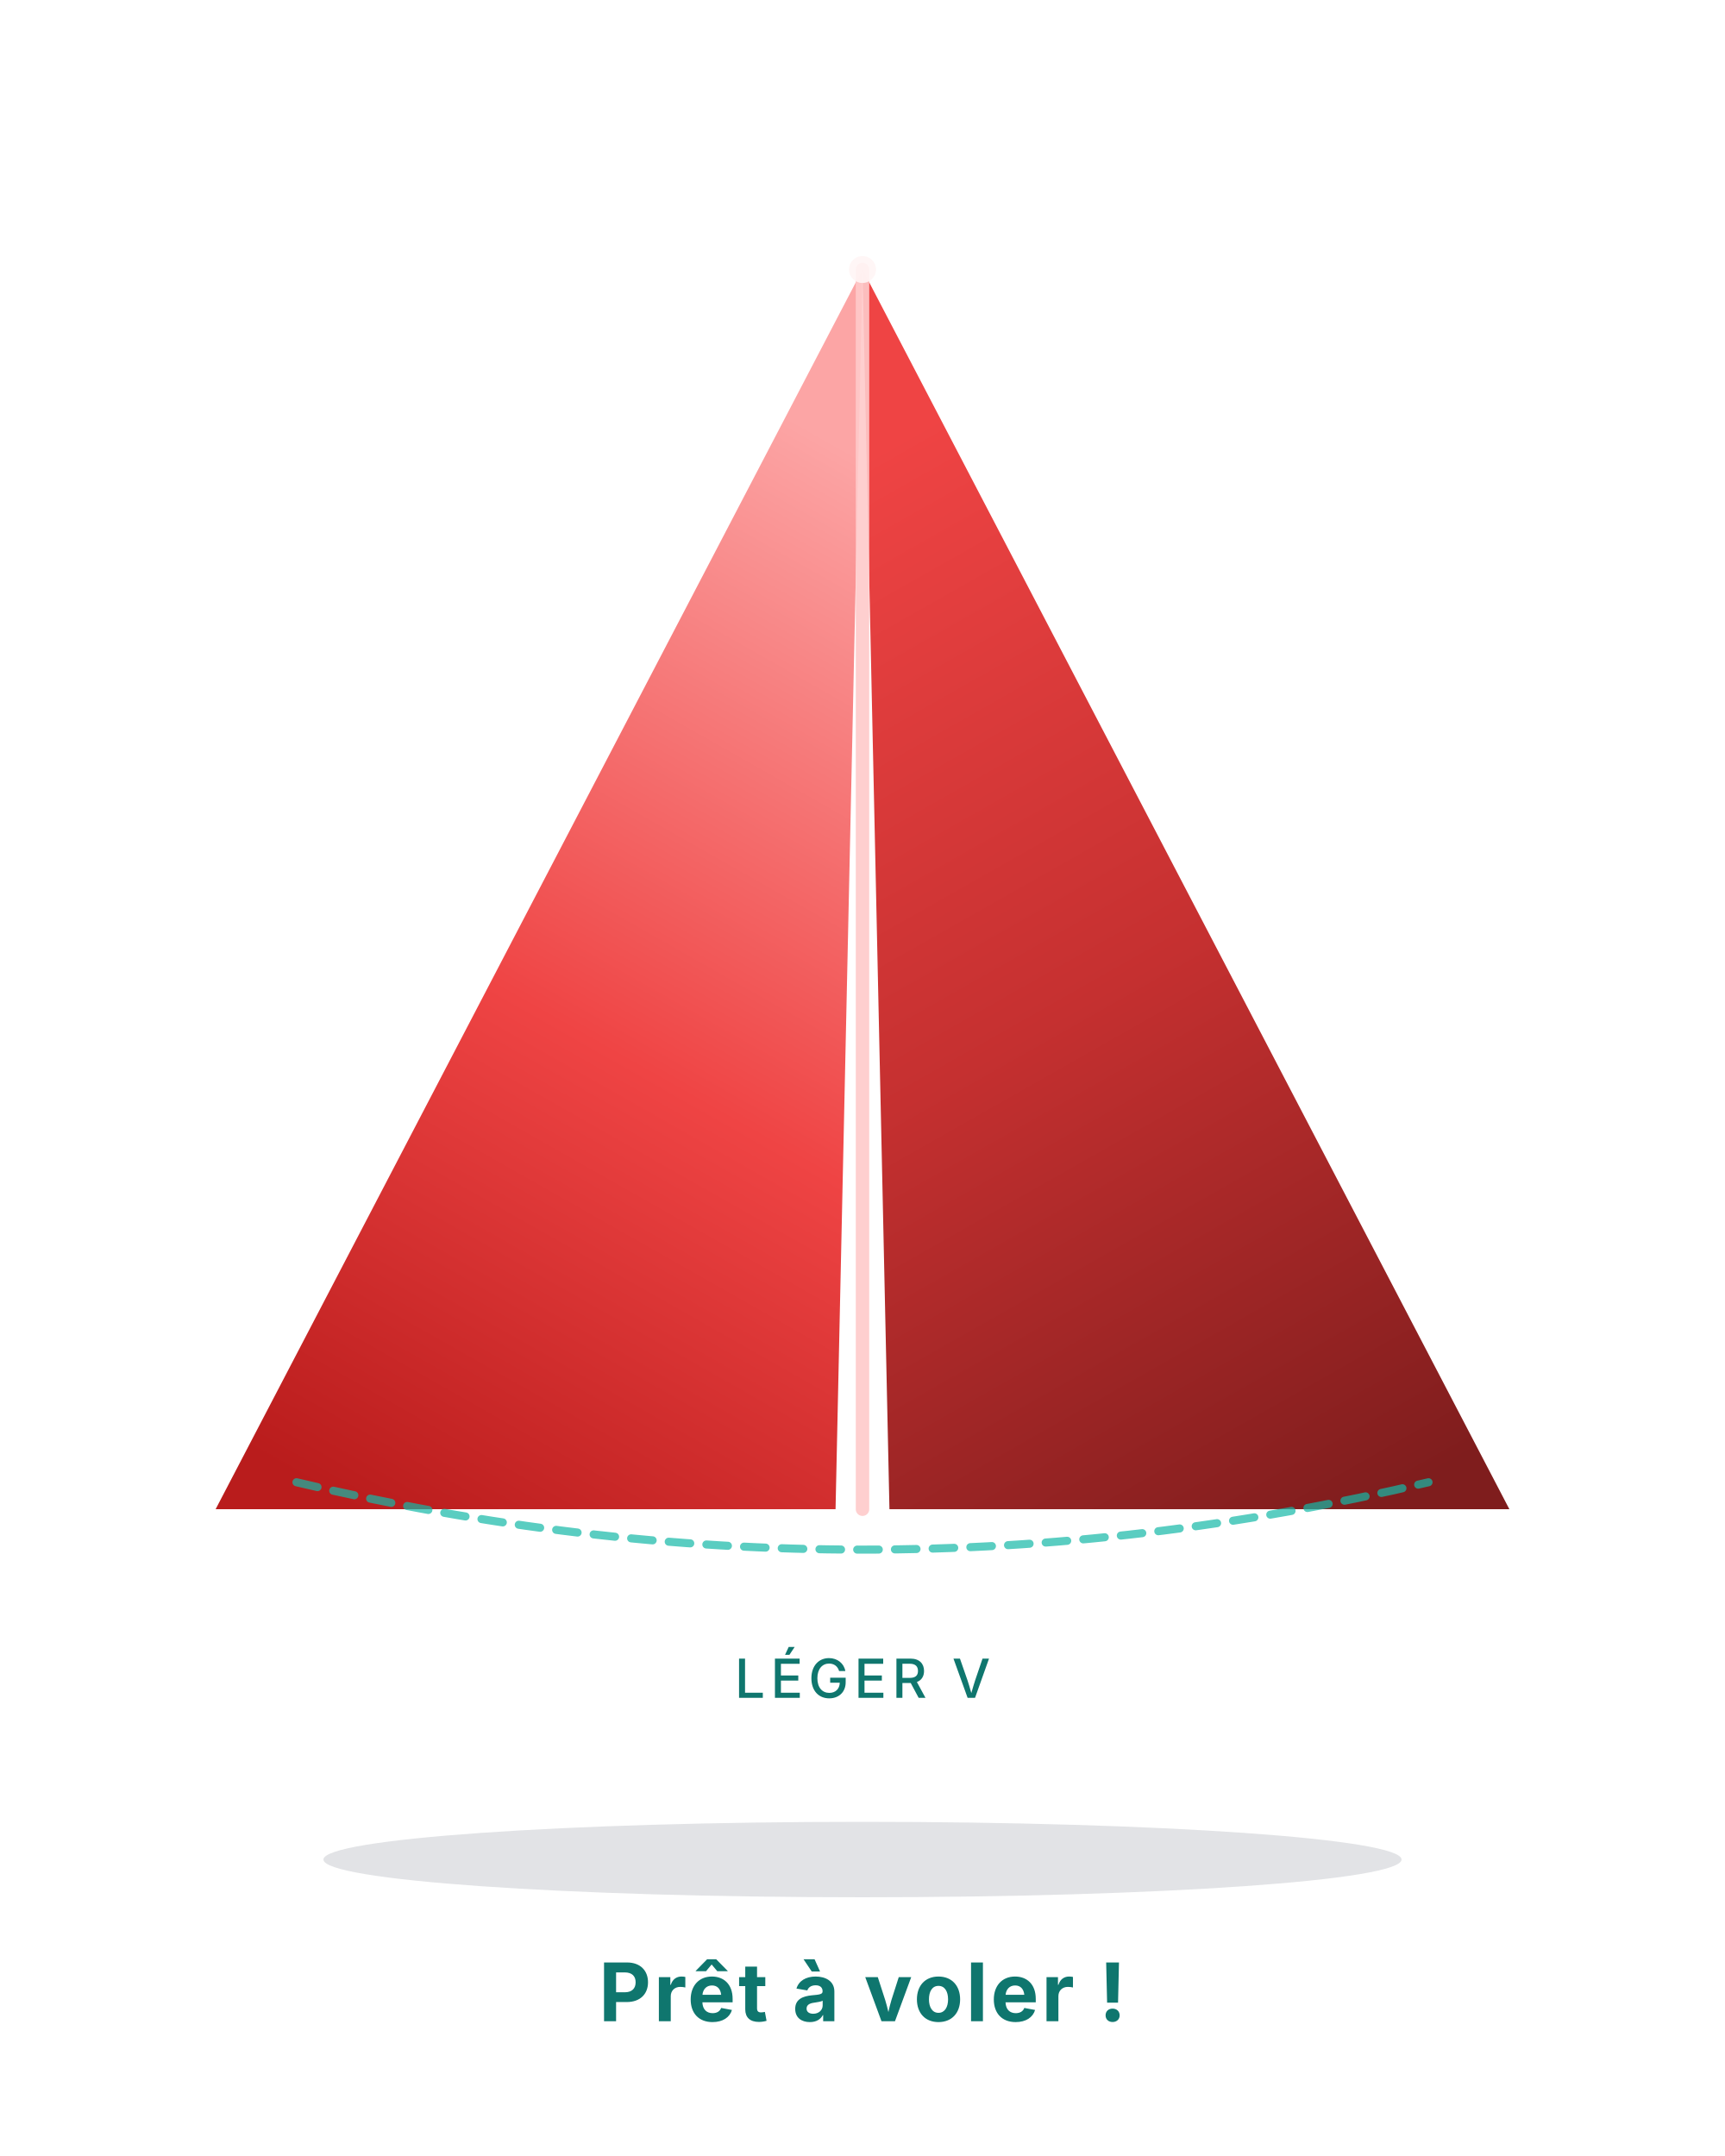
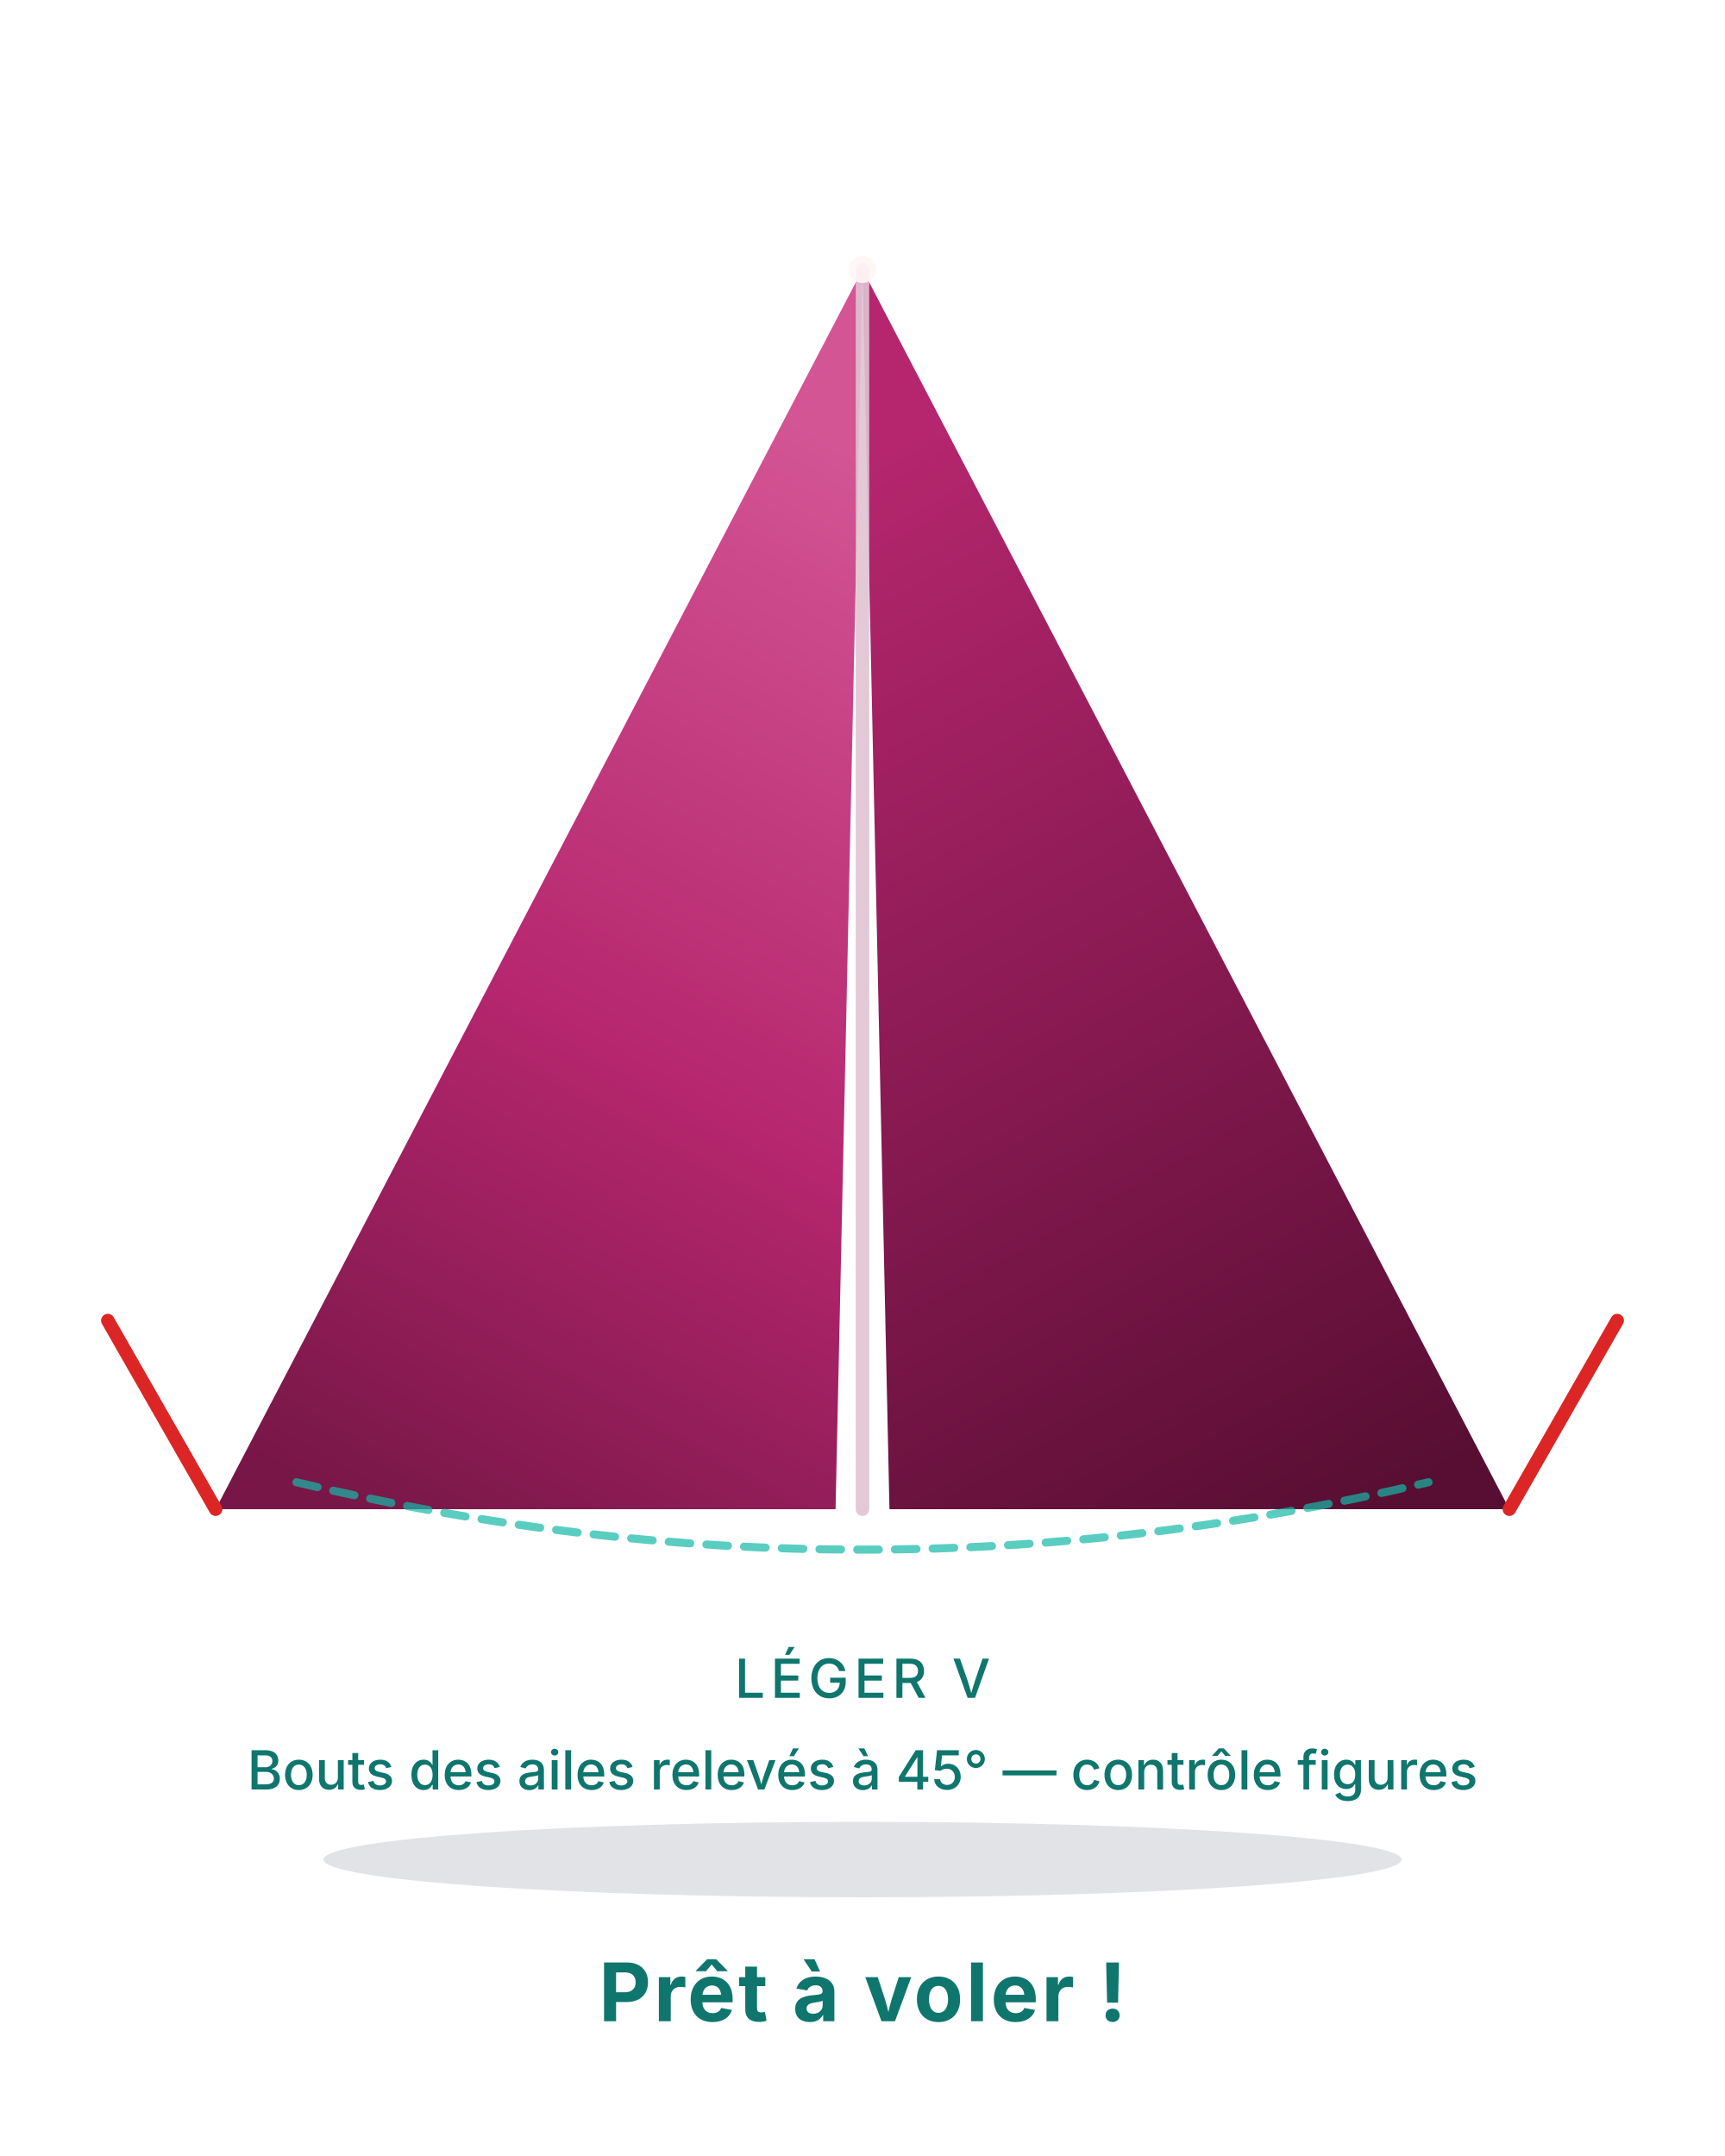
- <svg xmlns="http://www.w3.org/2000/svg" viewBox="0 0 320 400" fill="none" font-family="system-ui, -apple-system, sans-serif">
+ <svg xmlns="http://www.w3.org/2000/svg" viewBox="0 0 320 400" fill="none" font-family="system-ui,-apple-system,sans-serif">
  <defs>
    <filter id="ps" x="-10%" y="-10%" width="120%" height="120%">
      <feGaussianBlur in="SourceAlpha" stdDeviation="3" />
      <feOffset dx="0" dy="3" />
      <feComponentTransfer>
        <feFuncA type="linear" slope="0.18" />
      </feComponentTransfer>
      <feMerge>
        <feMergeNode />
        <feMergeNode in="SourceGraphic" />
      </feMerge>
    </filter>
    <marker id="arr" viewBox="0 0 10 10" refX="8" refY="5" markerWidth="6" markerHeight="6" orient="auto-start-reverse">
      <path d="M 0 0 L 10 5 L 0 10 z" fill="#6366f1" />
    </marker>
    <marker id="arrT" viewBox="0 0 10 10" refX="8" refY="5" markerWidth="6" markerHeight="6" orient="auto-start-reverse">
      <path d="M 0 0 L 10 5 L 0 10 z" fill="#14b8a6" />
    </marker>
    <linearGradient id="foldTri" x1="0" y1="0" x2="1" y2="1">
      <stop offset="0" stop-color="#fff7ed" />
      <stop offset="1" stop-color="#fed7aa" stop-opacity="0.7" />
    </linearGradient>
-   </defs>
-   <defs>
-     <linearGradient id="wL" x1="0.5" y1="0" x2="0.2" y2="1">
-       <stop offset="0" stop-color="#fca5a5" />
-       <stop offset="0.55" stop-color="#ef4444" />
-       <stop offset="1" stop-color="#b91c1c" />
+     <linearGradient id="pWingL" x1="0.5" y1="0" x2="0.2" y2="1">
+       <stop offset="0" stop-color="hsl(330, 59%, 58%)" />
+       <stop offset="0.55" stop-color="hsl(330, 65%, 43%)" />
+       <stop offset="1" stop-color="hsl(330, 68%, 28%)" />
    </linearGradient>
-     <linearGradient id="wR" x1="0.5" y1="0" x2="0.8" y2="1">
-       <stop offset="0" stop-color="#ef4444" />
-       <stop offset="0.5" stop-color="#c53030" />
-       <stop offset="1" stop-color="#7f1d1d" />
+     <linearGradient id="pWingR" x1="0.5" y1="0" x2="0.8" y2="1">
+       <stop offset="0" stop-color="hsl(330, 65%, 43%)" />
+       <stop offset="0.5" stop-color="hsl(330, 68%, 32%)" />
+       <stop offset="1" stop-color="hsl(330, 72%, 20%)" />
    </linearGradient>
  </defs>
  <ellipse cx="160" cy="345" rx="100" ry="7" fill="#1e293b" opacity="0.13" />
-   <polygon points="160,50 40,280 155,280" fill="url(#wL)" />
-   <polygon points="160,50 165,280 280,280" fill="url(#wR)" />
-   <line x1="160" y1="50" x2="160" y2="280" stroke="#fecaca" stroke-width="2.5" stroke-linecap="round" opacity="0.9" />
+   <polygon points="160,50 40,280 155,280" fill="url(#pWingL)" />
+   <polygon points="160,50 165,280 280,280" fill="url(#pWingR)" />
+   <line x1="160" y1="50" x2="160" y2="280" stroke="hsl(330, 33%, 82%)" stroke-width="2.5" stroke-linecap="round" opacity="0.9" />
  <circle cx="160" cy="50" r="2.5" fill="#fff5f5" opacity="0.9" />
  <path d="M 55 275 Q 160 300 265 275" stroke="#14b8a6" stroke-width="1.5" stroke-dasharray="4 3" fill="none" stroke-linecap="round" opacity="0.7" />
  <text x="160" y="315" text-anchor="middle" font-size="10" fill="#0f766e" font-weight="500" letter-spacing="1">LÉGER V</text>
  <text x="160" y="375" text-anchor="middle" font-size="15" font-weight="700" fill="#0f766e" letter-spacing="0.5">Prêt à voler !</text>
+   <path d="M 40 280 L 20 245" stroke="#dc2626" stroke-width="2.5" stroke-linecap="round" />
+   <path d="M 280 280 L 300 245" stroke="#dc2626" stroke-width="2.5" stroke-linecap="round" />
+   <text x="160" y="332" text-anchor="middle" font-size="10" fill="#0f766e" font-weight="500">Bouts des ailes relevés à 45° — contrôle figures</text>
</svg>
